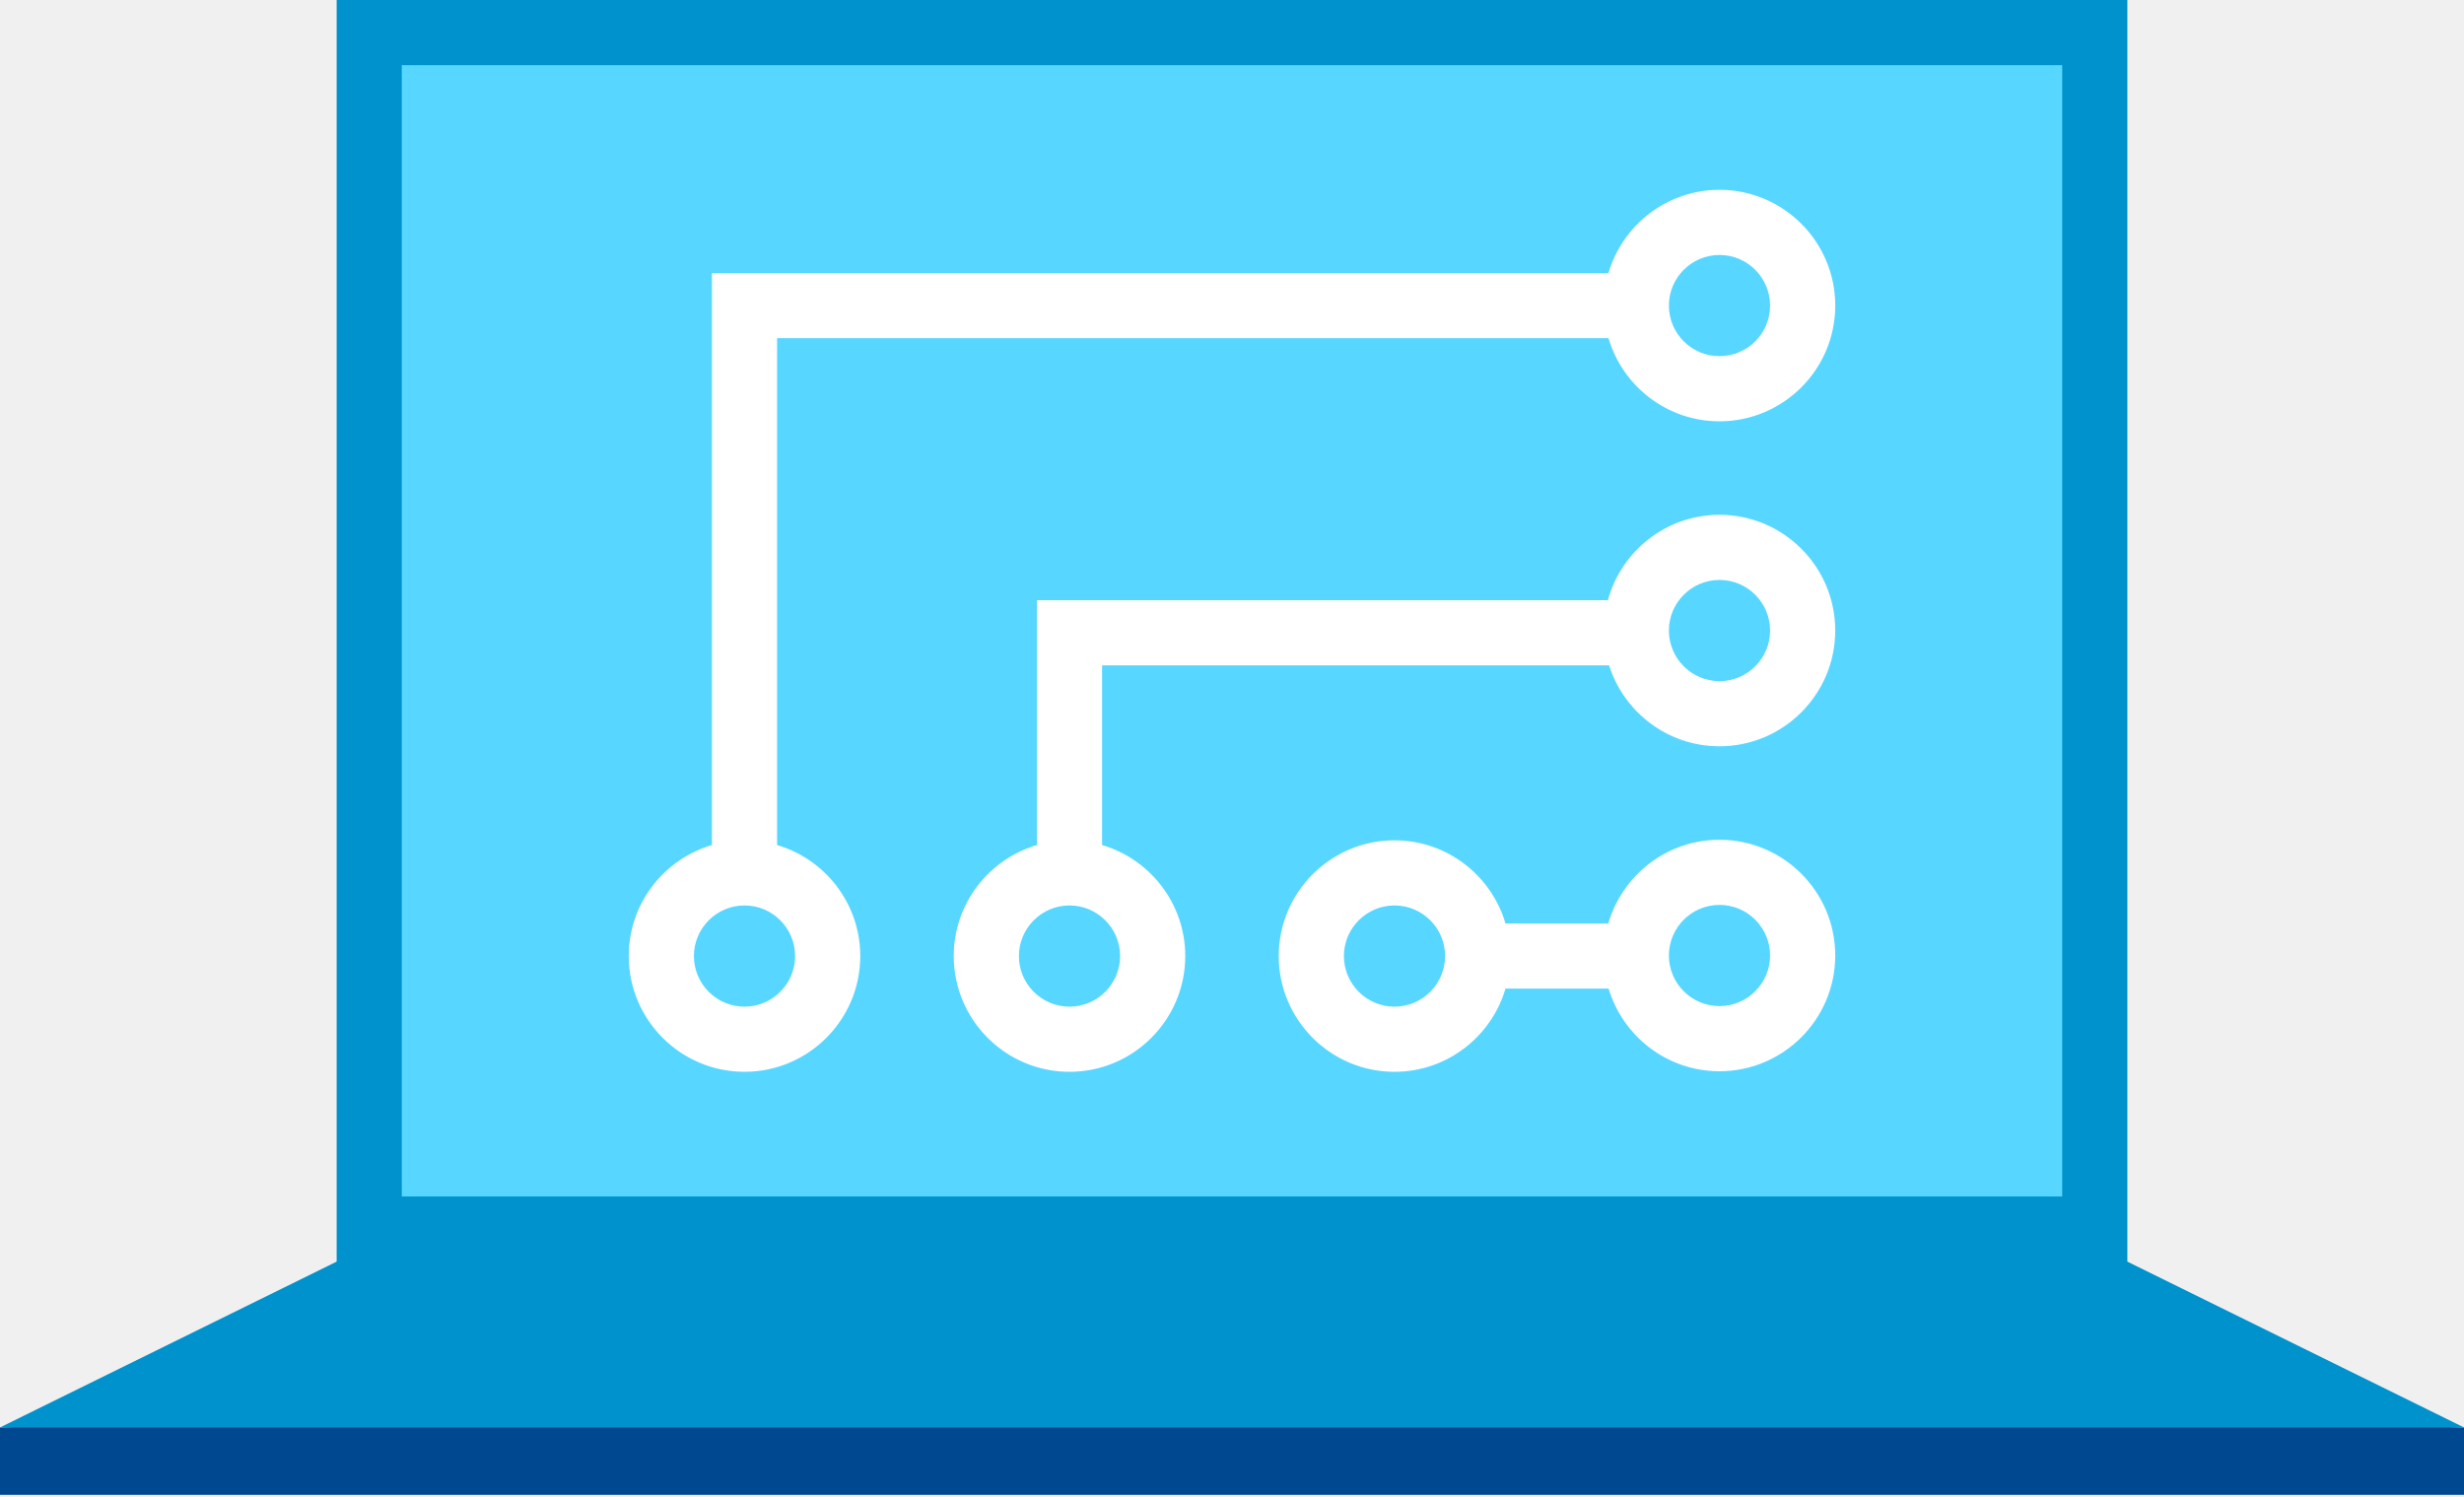
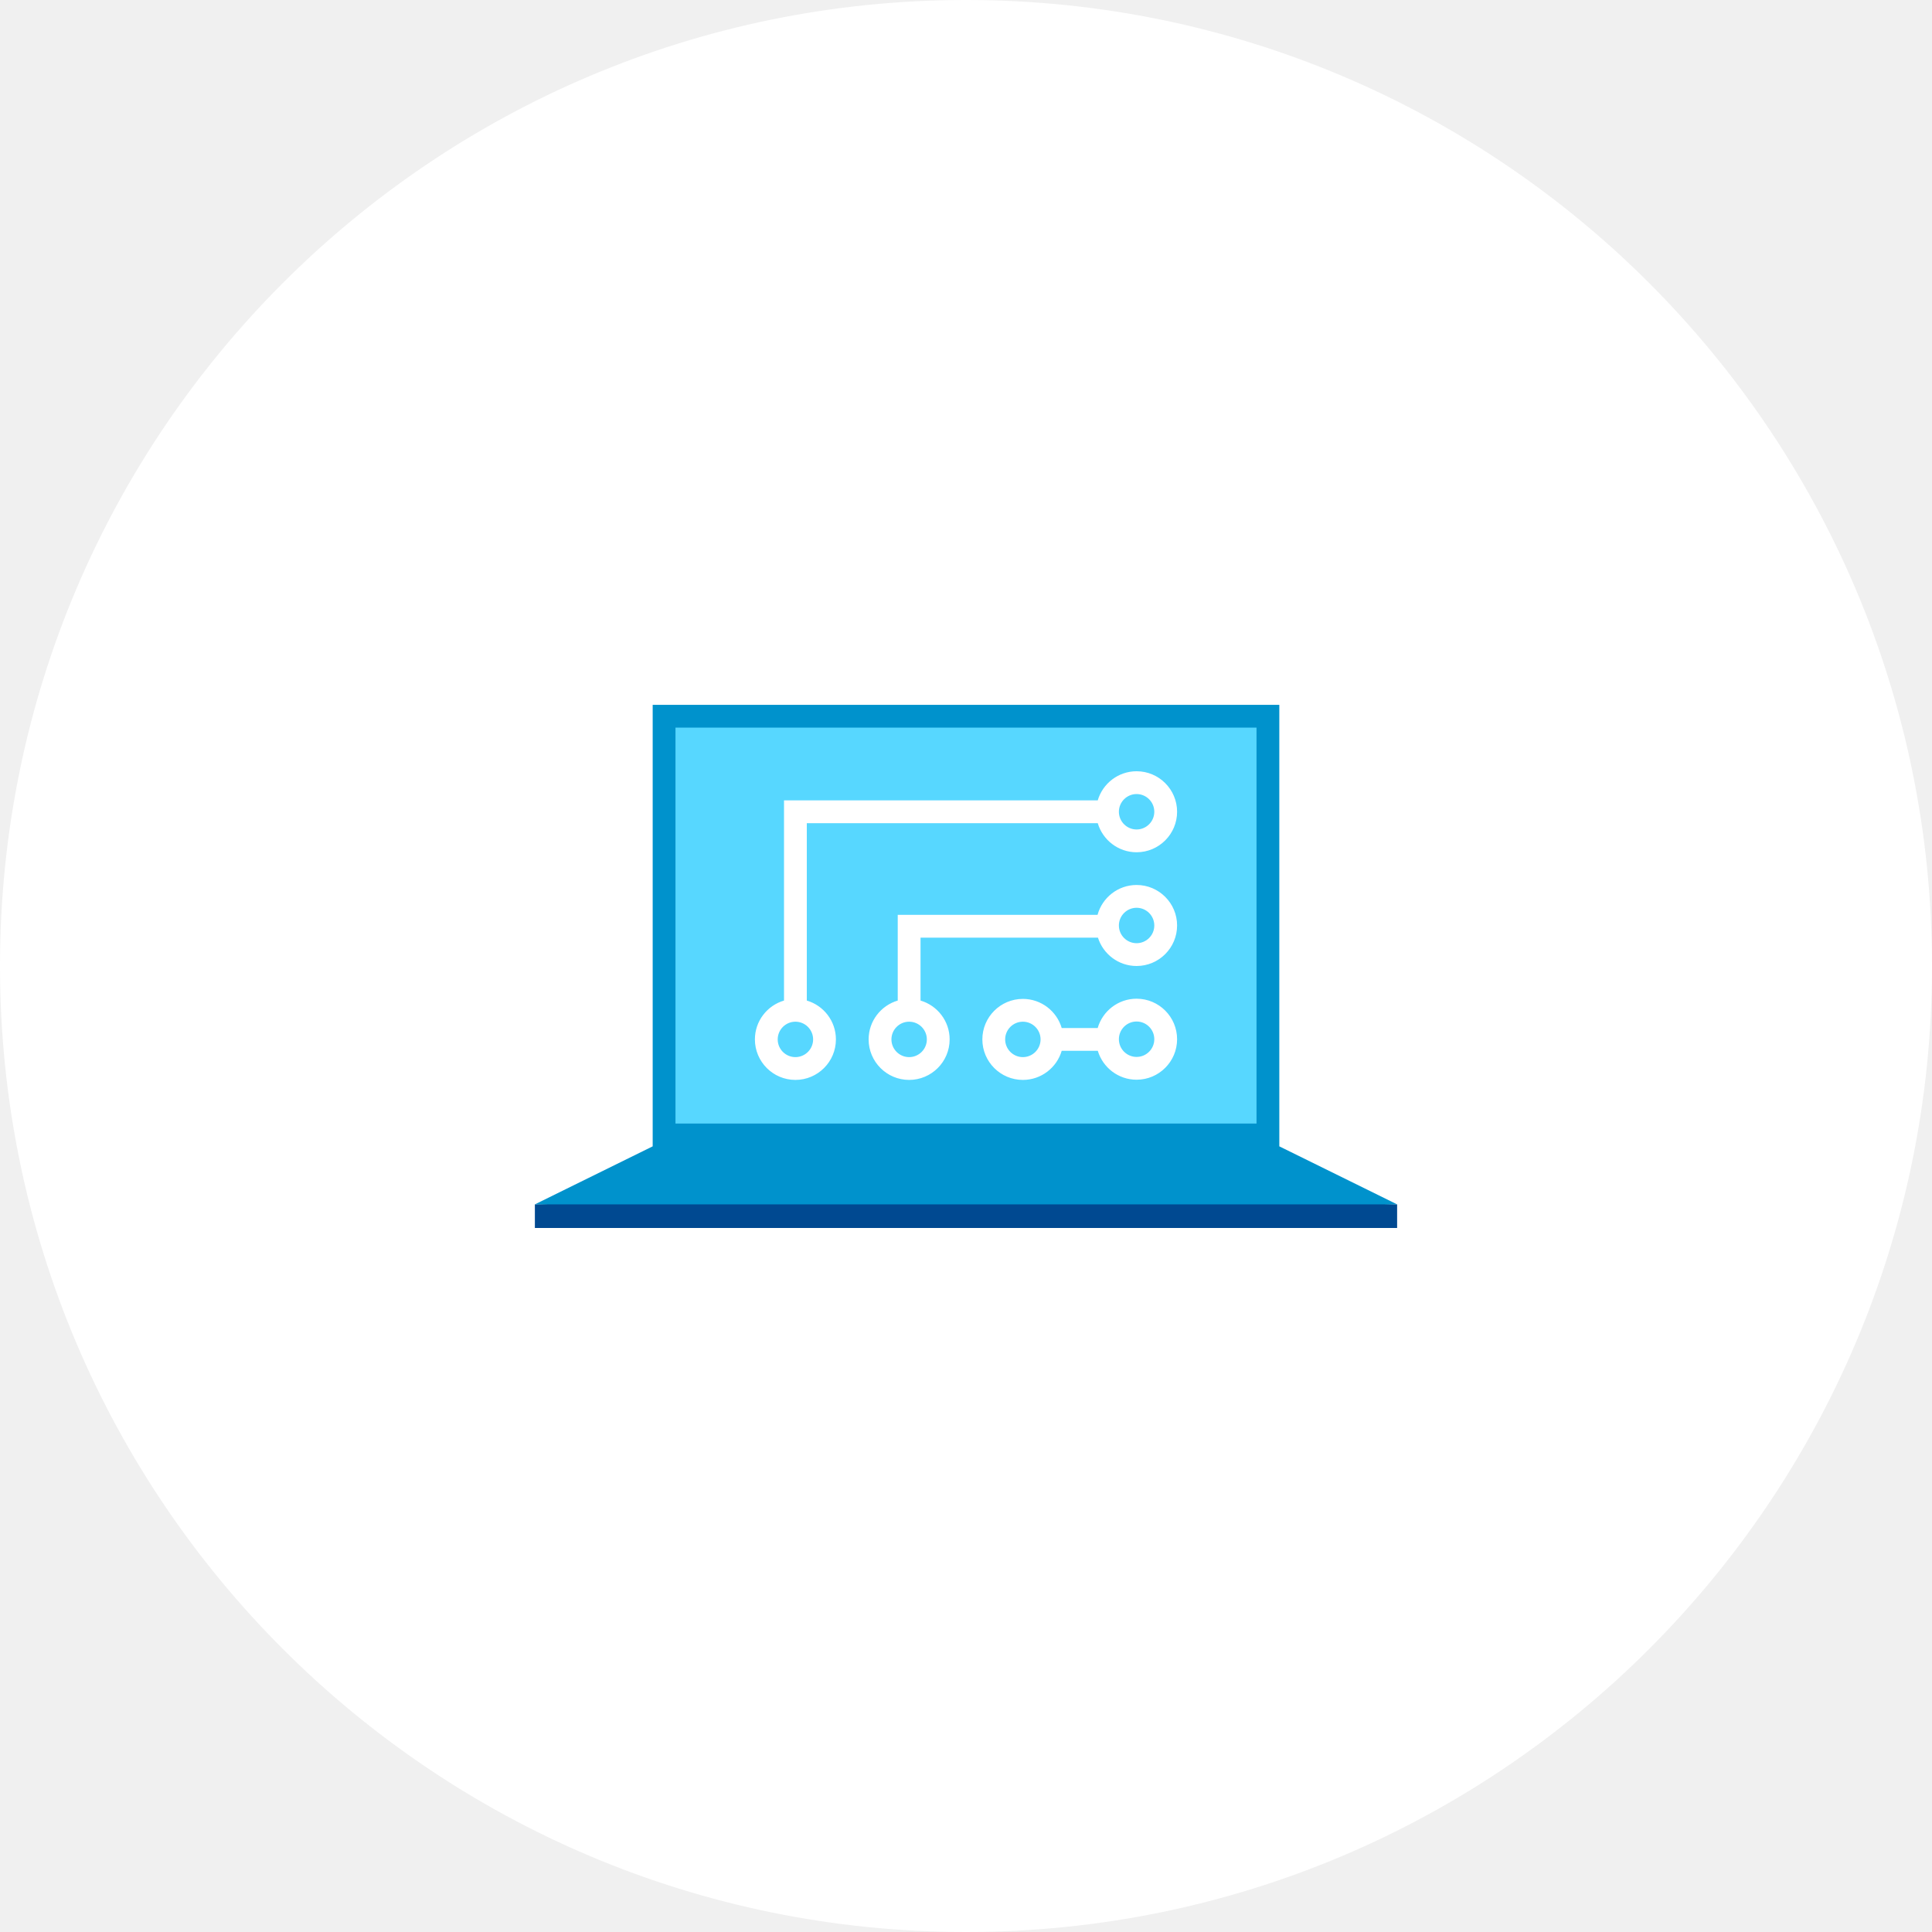
- <svg xmlns="http://www.w3.org/2000/svg" width="1080" height="656" viewBox="0 0 1080 656" fill="none">
-   <g clip-path="url(#clip0_227_15)">
-     <path d="M1080 655.252H0V625.719L540 611.25L1080 625.719V655.252Z" fill="#004991" />
-     <path d="M921.155 7.951H158.844V545.083H921.155V7.951Z" fill="#57D7FF" />
-     <path d="M932.441 553.032V0H147.559V553.032L0 625.719H1080L932.441 553.032ZM176.115 28.557H903.885V524.476H176.115V28.557Z" fill="#0092CC" />
-     <path d="M340.604 370.427V148.224H705.02C711.205 169.262 730.659 184.68 753.675 184.68C781.649 184.68 804.412 161.921 804.412 133.944C804.412 105.967 781.653 83.205 753.675 83.205C730.659 83.205 711.205 98.623 705.02 119.664H312.048V370.424C291.006 376.609 275.588 396.063 275.588 419.082C275.588 447.059 298.347 469.822 326.324 469.822C354.302 469.822 377.061 447.063 377.061 419.082C377.064 396.066 361.646 376.612 340.604 370.427ZM753.675 111.765C765.905 111.765 775.855 121.718 775.855 133.948C775.855 146.177 765.908 156.127 753.675 156.127C741.442 156.127 731.496 146.181 731.496 133.948C731.499 121.714 741.445 111.765 753.675 111.765ZM326.328 441.269C314.098 441.269 304.148 431.315 304.148 419.086C304.148 406.856 314.098 396.903 326.328 396.903C338.558 396.903 348.507 406.856 348.507 419.086C348.507 431.315 338.558 441.269 326.328 441.269ZM753.675 368.106C730.57 368.106 711.065 383.644 704.955 404.806H659.879C653.694 383.764 634.24 368.346 611.224 368.346C583.246 368.346 560.487 391.105 560.487 419.086C560.487 447.066 583.246 469.825 611.224 469.825C634.24 469.825 653.694 454.407 659.879 433.366H705.078C711.342 454.283 730.741 469.582 753.672 469.582C781.646 469.582 804.408 446.823 804.408 418.842C804.412 390.868 781.653 368.106 753.675 368.106ZM611.227 441.269C598.997 441.269 589.048 431.315 589.048 419.086C589.048 406.856 598.997 396.903 611.227 396.903C623.457 396.903 633.407 406.856 633.407 419.086C633.407 431.315 623.457 441.269 611.227 441.269ZM753.675 441.025C741.445 441.025 731.496 431.072 731.496 418.842C731.496 406.612 741.442 396.663 753.675 396.663C765.908 396.663 775.855 406.609 775.855 418.842C775.855 431.072 765.908 441.025 753.675 441.025ZM753.675 225.659C730.309 225.659 710.633 241.557 704.766 263.092H454.496V370.427C433.454 376.612 418.036 396.066 418.036 419.086C418.036 447.063 440.795 469.825 468.772 469.825C496.75 469.825 519.509 447.066 519.509 419.086C519.509 396.066 504.09 376.612 483.049 370.427V291.649H705.284C711.774 312.196 731.005 327.134 753.668 327.134C781.642 327.134 804.405 304.376 804.405 276.395C804.412 248.418 781.653 225.659 753.675 225.659ZM490.959 419.086C490.959 431.315 481.009 441.269 468.779 441.269C456.549 441.269 446.6 431.315 446.6 419.086C446.6 406.856 456.549 396.903 468.779 396.903C481.009 396.903 490.959 406.856 490.959 419.086ZM753.675 298.578C741.445 298.578 731.496 288.625 731.496 276.395C731.496 264.165 741.442 254.215 753.675 254.215C765.908 254.215 775.855 264.162 775.855 276.395C775.855 288.628 765.908 298.578 753.675 298.578Z" fill="white" />
+ <svg xmlns="http://www.w3.org/2000/svg" width="1080" height="1080" viewBox="0 0 1080 1080" fill="none">
+   <circle cx="540" cy="540" r="540" fill="white" />
+   <g clip-path="url(#clip0_407_2)">
+     <path d="M781 686.435H299V673.254L540 666.797L781 673.254V686.435Z" fill="#004991" />
+     <path d="M710.108 397.549H369.891V637.269H710.108V397.549Z" fill="#57D7FF" />
+     <path d="M715.145 640.815V394H364.855V640.815L299 673.254H781L715.145 640.815ZM377.6 406.745H702.4V628.07H377.6V406.745Z" fill="#0092CC" />
+     <path d="M451.011 559.319V460.152H613.648C616.408 469.541 625.09 476.422 635.362 476.422C647.847 476.422 658.006 466.265 658.006 453.779C658.006 441.292 647.848 431.134 635.362 431.134C625.09 431.134 616.408 438.015 613.648 447.405H438.266V559.318C428.875 562.078 421.994 570.76 421.994 581.034C421.994 593.52 432.151 603.679 444.638 603.679C457.124 603.679 467.281 593.522 467.281 581.034C467.282 570.762 460.401 562.08 451.011 559.319ZM635.362 443.88C640.82 443.88 645.261 448.322 645.261 453.78C645.261 459.238 640.822 463.679 635.362 463.679C629.903 463.679 625.463 459.24 625.463 453.78C625.465 448.32 629.904 443.88 635.362 443.88ZM444.639 590.936C439.181 590.936 434.74 586.494 434.74 581.035C434.74 575.577 439.181 571.135 444.639 571.135C450.097 571.135 454.538 575.577 454.538 581.035C454.538 586.494 450.097 590.936 444.639 590.936ZM635.362 558.284C625.05 558.284 616.345 565.218 613.618 574.662H593.501C590.741 565.272 582.059 558.391 571.787 558.391C559.301 558.391 549.143 568.548 549.143 581.035C549.143 593.523 559.301 603.68 571.787 603.68C582.059 603.68 590.741 596.799 593.501 587.409H613.674C616.469 596.744 625.127 603.572 635.361 603.572C647.845 603.572 658.004 593.414 658.004 580.927C658.006 568.442 647.848 558.284 635.362 558.284ZM571.788 590.936C566.33 590.936 561.89 586.494 561.89 581.035C561.89 575.577 566.33 571.135 571.788 571.135C577.246 571.135 581.687 575.577 581.687 581.035C581.687 586.494 577.246 590.936 571.788 590.936ZM635.362 590.827C629.904 590.827 625.463 586.385 625.463 580.927C625.463 575.469 629.903 571.028 635.362 571.028C640.822 571.028 645.261 575.467 645.261 580.927C645.261 586.385 640.822 590.827 635.362 590.827ZM635.362 494.71C624.934 494.71 616.152 501.806 613.534 511.416H501.84V559.319C492.449 562.08 485.568 570.762 485.568 581.035C485.568 593.522 495.725 603.68 508.211 603.68C520.698 603.68 530.855 593.523 530.855 581.035C530.855 570.762 523.974 562.08 514.583 559.319V524.161H613.765C616.662 533.331 625.245 539.998 635.359 539.998C647.844 539.998 658.002 529.841 658.002 517.353C658.006 504.867 647.848 494.71 635.362 494.71ZM518.113 581.035C518.113 586.494 513.673 590.936 508.214 590.936C502.756 590.936 498.316 586.494 498.316 581.035C498.316 575.577 502.756 571.135 508.214 571.135C513.673 571.135 518.113 575.577 518.113 581.035ZM635.362 527.254C629.904 527.254 625.463 522.812 625.463 517.353C625.463 511.895 629.903 507.455 635.362 507.455C640.822 507.455 645.261 511.894 645.261 517.353C645.261 522.813 640.822 527.254 635.362 527.254Z" fill="white" />
  </g>
  <defs>
-     <clipPath id="clip0_227_15">
-       <rect width="1080" height="655.251" fill="white" />
+     <clipPath id="clip0_407_2">
+       <rect width="482" height="292.435" fill="white" transform="translate(299 394)" />
    </clipPath>
  </defs>
</svg>
